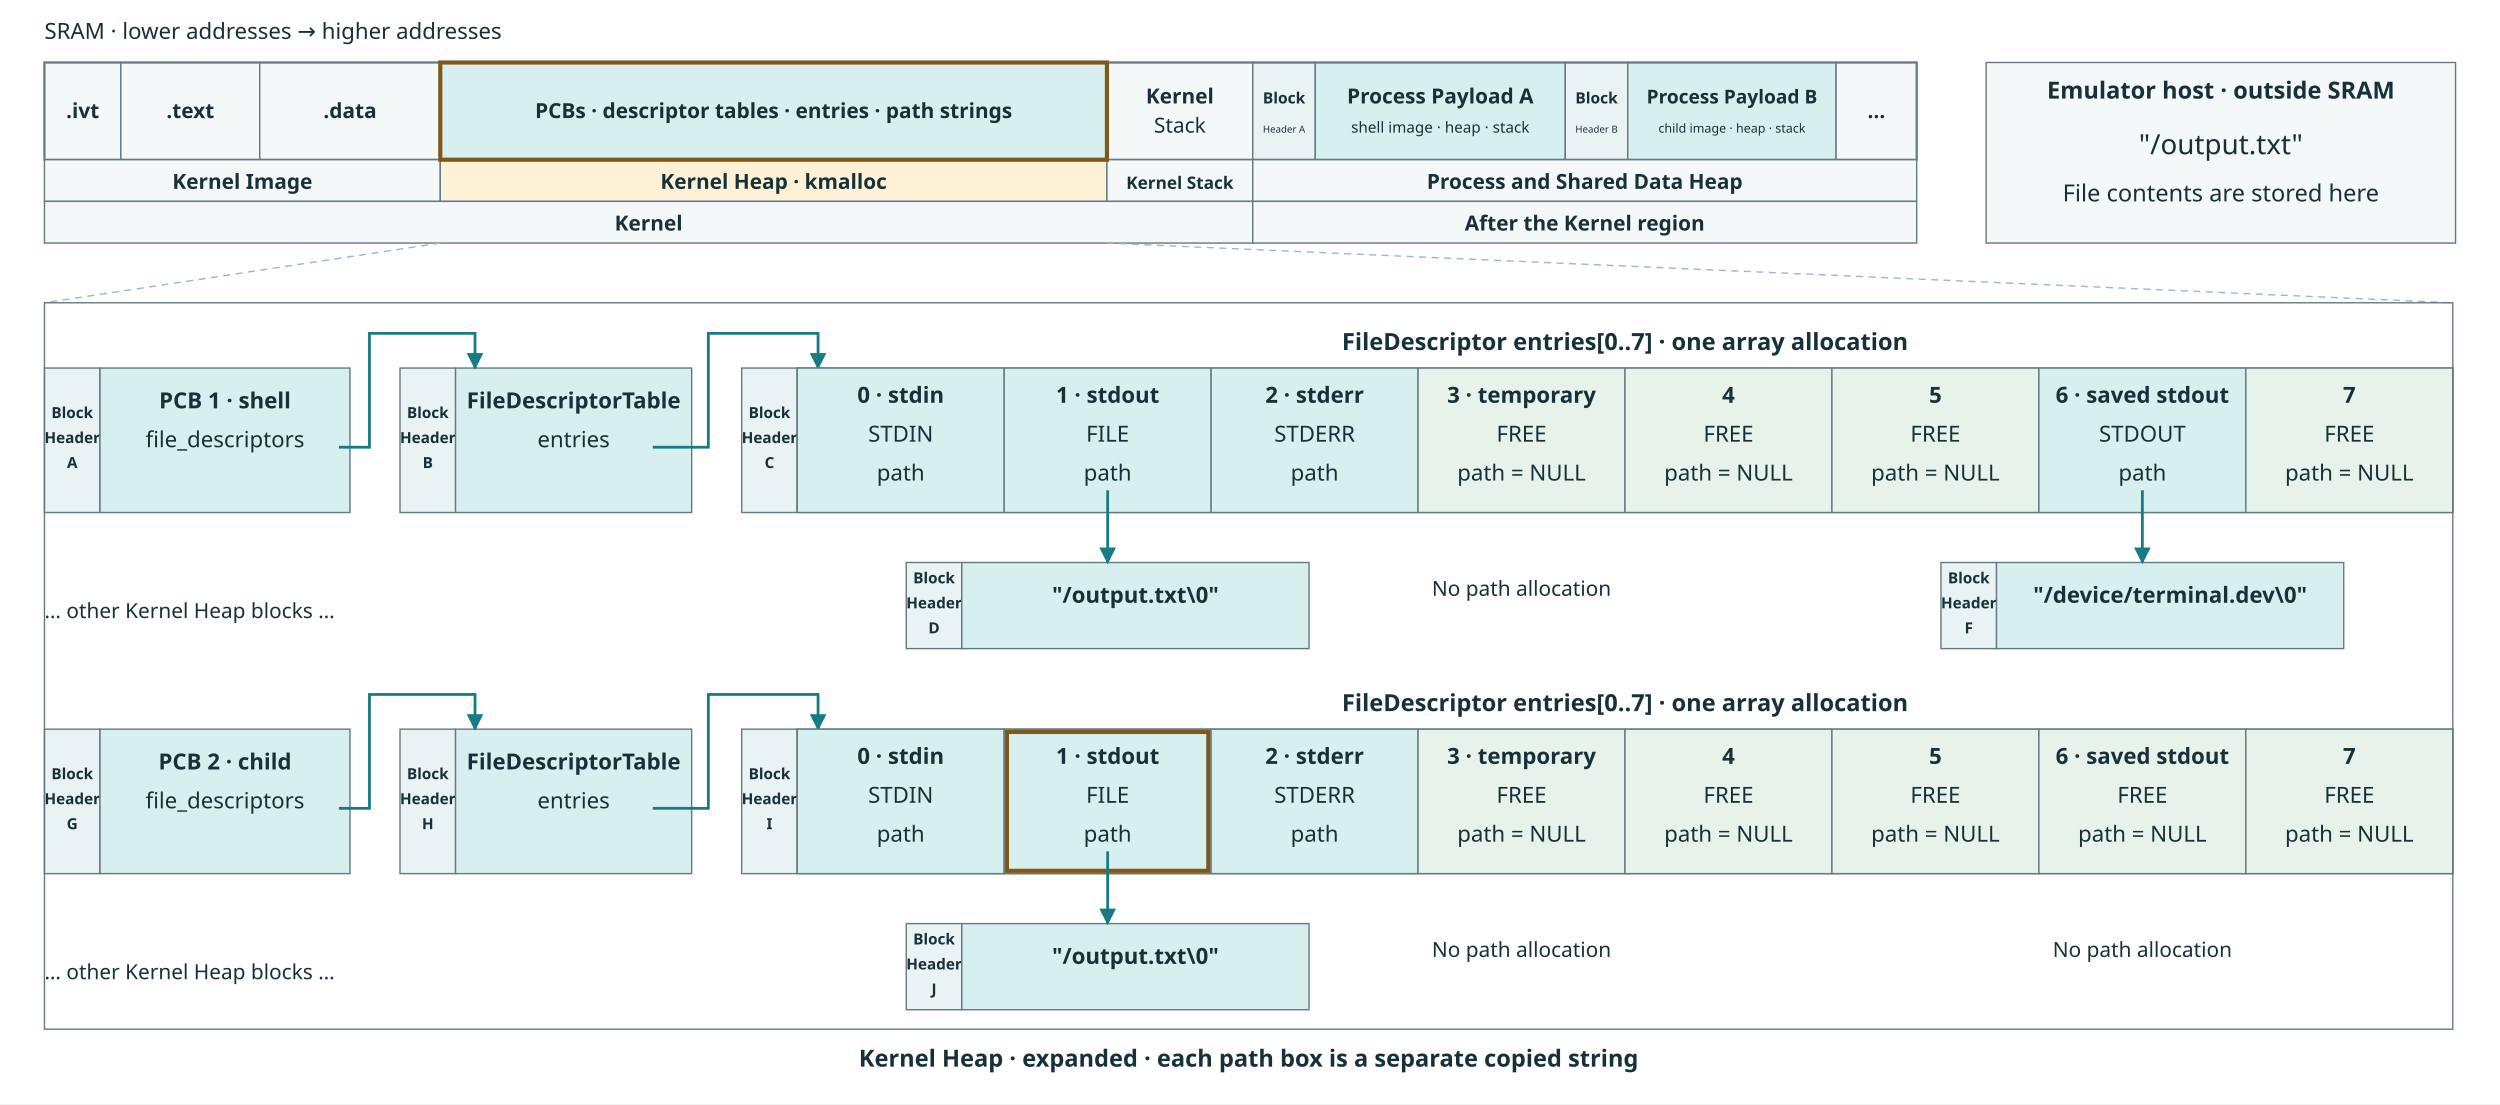
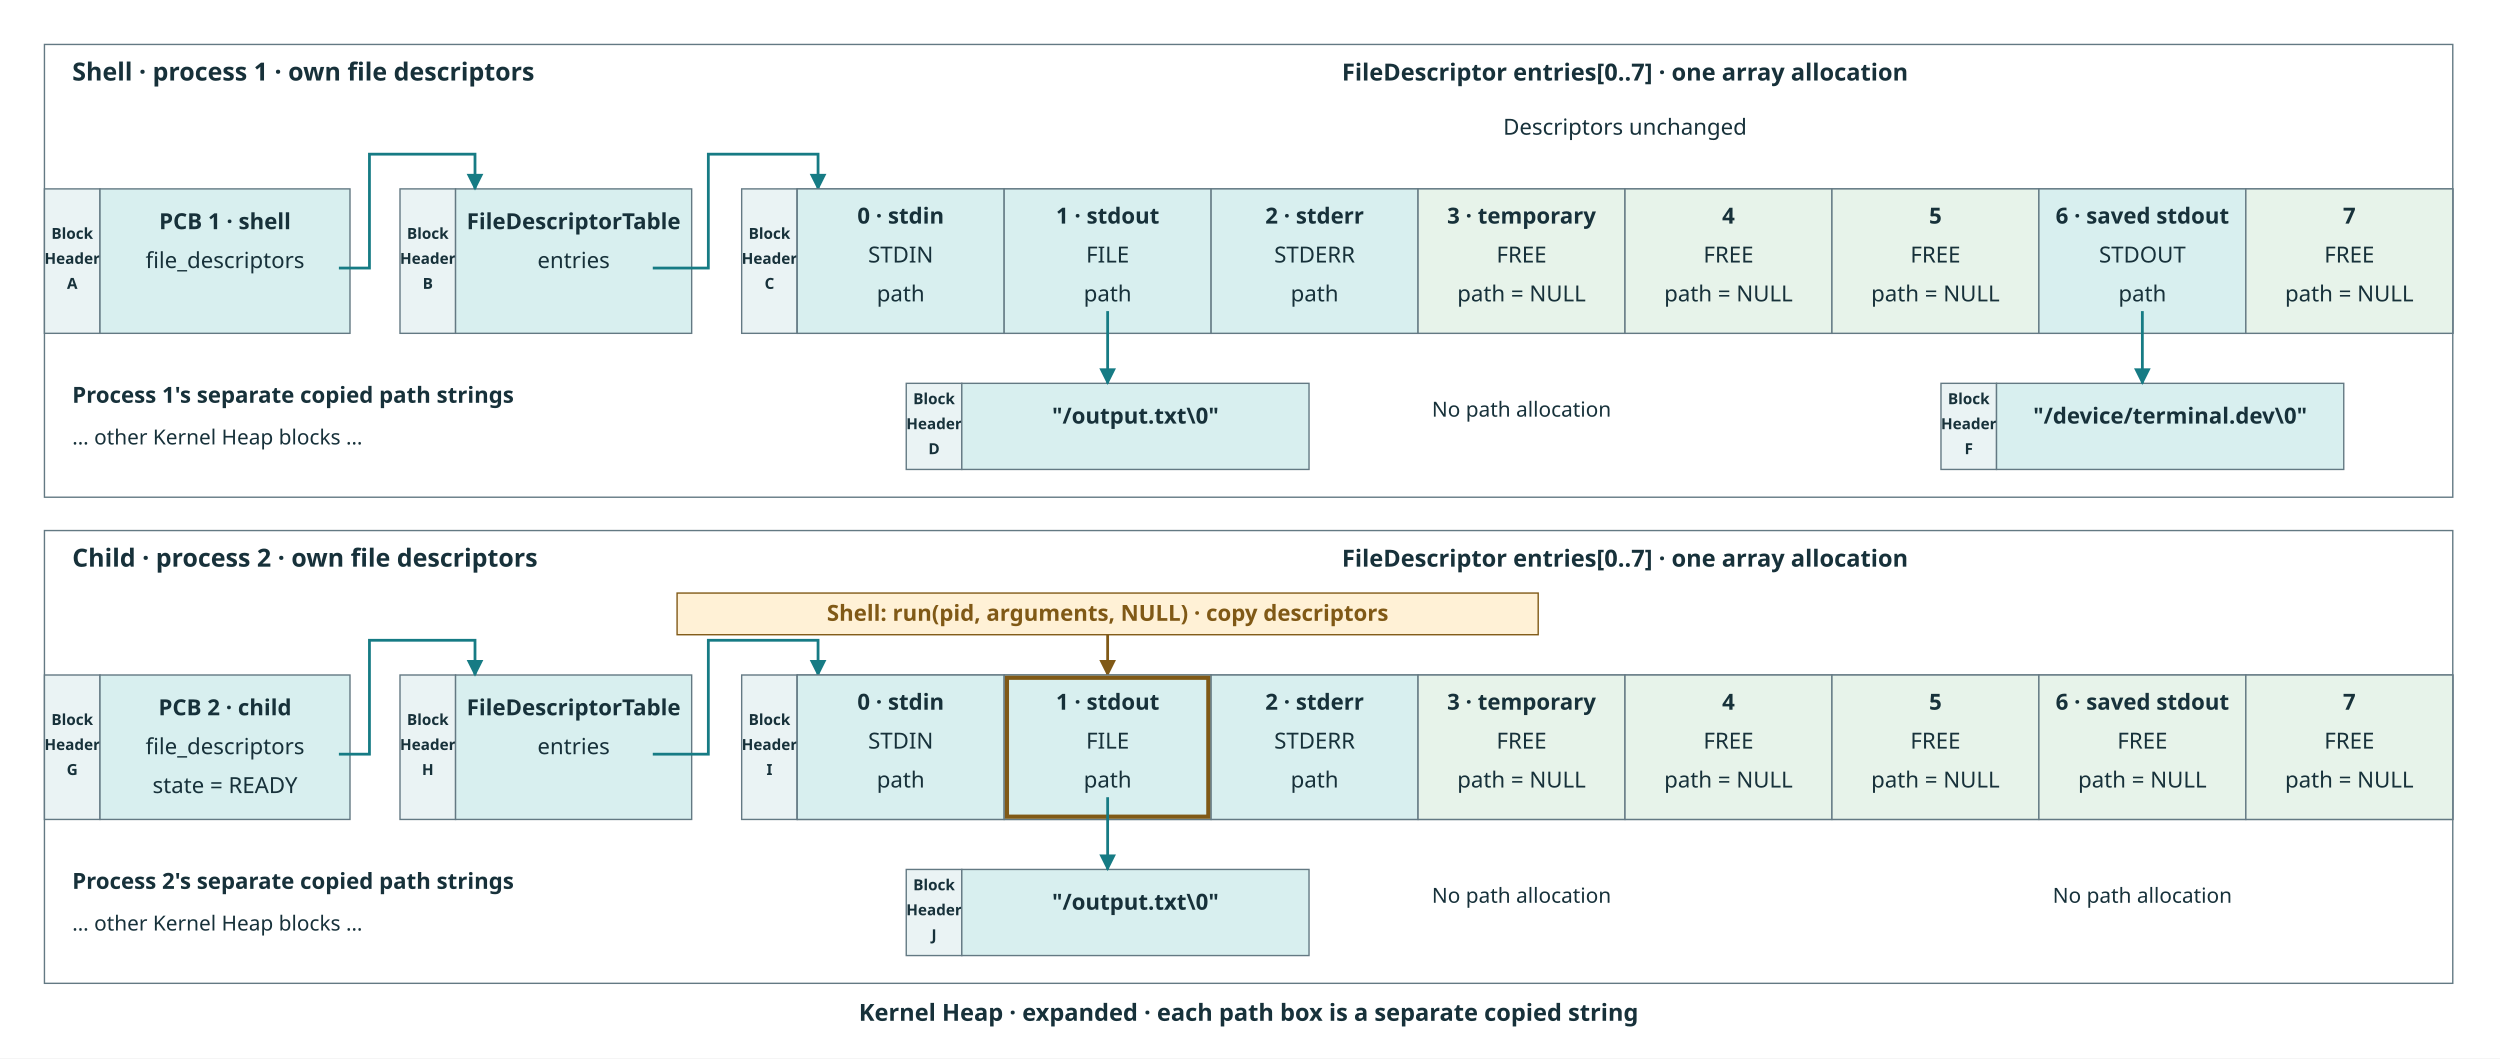
- <svg xmlns="http://www.w3.org/2000/svg" width="1800" height="795" viewBox="0 0 1800 795" role="img" aria-labelledby="title desc">
+ <svg xmlns="http://www.w3.org/2000/svg" width="1800" height="762" viewBox="0 0 1800 762" role="img" aria-labelledby="title desc">
  <defs>
    <marker id="405ea8" viewBox="0 0 10 10" refX="9" refY="5" markerWidth="6" markerHeight="6" orient="auto">
      <path d="M 0 0 L 10 5 L 0 10 z" fill="#167b84" />
    </marker>
    <marker id="26715b" viewBox="0 0 10 10" refX="9" refY="5" markerWidth="6" markerHeight="6" orient="auto">
      <path d="M 0 0 L 10 5 L 0 10 z" fill="#25734f" />
    </marker>
    <marker id="785099" viewBox="0 0 10 10" refX="9" refY="5" markerWidth="6" markerHeight="6" orient="auto">
      <path d="M 0 0 L 10 5 L 0 10 z" fill="#637983" />
    </marker>
    <marker id="9c3d15" viewBox="0 0 10 10" refX="9" refY="5" markerWidth="6" markerHeight="6" orient="auto">
      <path d="M 0 0 L 10 5 L 0 10 z" fill="#805916" />
    </marker>
  </defs>
-   <rect width="1800" height="795" fill="white" />
+   <rect width="1800" height="762" fill="white" />
  <g font-family="Cantarell, sans-serif">
-     <text x="32" y="28" text-anchor="start" font-size="16" font-weight="normal" fill="#17313a">SRAM · lower addresses → higher addresses</text>
-     <rect x="32" y="45" width="55" height="70" fill="#f4f8f8" stroke="#637983" stroke-width="1" />
-     <text x="59.5" y="85.0" text-anchor="middle" font-size="15" font-weight="bold" fill="#17313a">.ivt</text>
-     <rect x="87" y="45" width="100" height="70" fill="#f4f8f8" stroke="#637983" stroke-width="1" />
-     <text x="137.0" y="85.0" text-anchor="middle" font-size="15" font-weight="bold" fill="#17313a">.text</text>
-     <rect x="187" y="45" width="130" height="70" fill="#f4f8f8" stroke="#637983" stroke-width="1" />
-     <text x="252.0" y="85.0" text-anchor="middle" font-size="15" font-weight="bold" fill="#17313a">.data</text>
-     <rect x="317" y="45" width="480" height="70" fill="#d8efef" stroke="#637983" stroke-width="1" />
-     <text x="557.0" y="85.0" text-anchor="middle" font-size="15" font-weight="bold" fill="#17313a">PCBs · descriptor tables · entries · path strings</text>
-     <rect x="797" y="45" width="105" height="70" fill="#f4f8f8" stroke="#637983" stroke-width="1" />
-     <text x="849.5" y="74.5" text-anchor="middle" font-size="15" font-weight="bold" fill="#17313a">Kernel</text>
-     <text x="849.5" y="95.5" text-anchor="middle" font-size="15" font-weight="normal" fill="#17313a">Stack</text>
-     <rect x="902" y="45" width="45" height="70" fill="#eaf3f4" stroke="#637983" stroke-width="1" />
-     <a href="../../common/heap.header#L5">
-       <text x="924.5" y="74.5" text-anchor="middle" font-size="11.186" font-weight="bold" fill="#17313a">Block</text>
-     </a>
-     <a href="../../common/heap.header#L5">
-       <text x="924.5" y="95.5" text-anchor="middle" font-size="6.992" font-weight="normal" fill="#17313a">Header A</text>
-     </a>
-     <rect x="947" y="45" width="180" height="70" fill="#d8efef" stroke="#637983" stroke-width="1" />
-     <text x="1037.0" y="74.5" text-anchor="middle" font-size="15" font-weight="bold" fill="#17313a">Process Payload A</text>
-     <text x="1037.0" y="95.5" text-anchor="middle" font-size="10.952" font-weight="normal" fill="#17313a">shell image · heap · stack</text>
-     <rect x="1127" y="45" width="45" height="70" fill="#eaf3f4" stroke="#637983" stroke-width="1" />
-     <a href="../../common/heap.header#L5">
-       <text x="1149.5" y="74.5" text-anchor="middle" font-size="11.186" font-weight="bold" fill="#17313a">Block</text>
-     </a>
-     <a href="../../common/heap.header#L5">
-       <text x="1149.5" y="95.5" text-anchor="middle" font-size="6.992" font-weight="normal" fill="#17313a">Header B</text>
-     </a>
-     <rect x="1172" y="45" width="150" height="70" fill="#d8efef" stroke="#637983" stroke-width="1" />
-     <text x="1247.0" y="74.5" text-anchor="middle" font-size="13.759" font-weight="bold" fill="#17313a">Process Payload B</text>
-     <text x="1247.0" y="95.5" text-anchor="middle" font-size="8.996" font-weight="normal" fill="#17313a">child image · heap · stack</text>
-     <rect x="1322" y="45" width="58" height="70" fill="#f4f8f8" stroke="#637983" stroke-width="1" />
-     <text x="1351.0" y="85.0" text-anchor="middle" font-size="15" font-weight="bold" fill="#17313a">…</text>
-     <rect x="32" y="45" width="1348" height="70" fill="none" stroke="#637983" stroke-width="1.5" />
-     <rect x="32" y="115" width="285" height="30" fill="#f4f8f8" stroke="#637983" stroke-width="1" />
-     <text x="174.5" y="136" text-anchor="middle" font-size="15" font-weight="bold" fill="#17313a">Kernel Image</text>
-     <rect x="317" y="115" width="480" height="30" fill="#fff1d6" stroke="#637983" stroke-width="1" />
-     <text x="557.0" y="136" text-anchor="middle" font-size="15" font-weight="bold" fill="#17313a">Kernel Heap · kmalloc</text>
-     <rect x="797" y="115" width="105" height="30" fill="#f4f8f8" stroke="#637983" stroke-width="1" />
-     <text x="849.5" y="136" text-anchor="middle" font-size="12.37" font-weight="bold" fill="#17313a">Kernel Stack</text>
-     <rect x="902" y="115" width="478" height="30" fill="#f4f8f8" stroke="#637983" stroke-width="1" />
-     <text x="1141.0" y="136" text-anchor="middle" font-size="15" font-weight="bold" fill="#17313a">Process and Shared Data Heap</text>
-     <rect x="32" y="145" width="870" height="30" fill="#f4f8f8" stroke="#637983" stroke-width="1" />
-     <text x="467.0" y="166" text-anchor="middle" font-size="15" font-weight="bold" fill="#17313a">Kernel</text>
-     <rect x="902" y="145" width="478" height="30" fill="#f4f8f8" stroke="#637983" stroke-width="1" />
-     <text x="1141.0" y="166" text-anchor="middle" font-size="15" font-weight="bold" fill="#17313a">After the Kernel region</text>
-     <rect x="317" y="45" width="480" height="70" fill="none" stroke="#805916" stroke-width="3" />
-     <rect x="1430" y="45" width="338" height="130" fill="#f4f8f8" stroke="#637983" stroke-width="1" />
-     <text x="1599" y="71" text-anchor="middle" font-size="17" font-weight="bold" fill="#17313a">Emulator host · outside SRAM</text>
-     <text x="1599" y="111" text-anchor="middle" font-size="20" font-weight="normal" fill="#17313a">"/output.txt"</text>
-     <text x="1599" y="145" text-anchor="middle" font-size="17" font-weight="normal" fill="#17313a">File contents are stored here</text>
-     <path d="M 317 175 L 32 218 M 797 175 L 1766 218" fill="none" stroke="#9db7bc" stroke-dasharray="5 4" />
-     <rect x="32" y="265" width="40" height="104" fill="#eaf3f4" stroke="#637983" stroke-width="1" />
-     <a href="../../common/heap.header#L5">
-       <text x="52" y="301.0" text-anchor="middle" font-size="11" font-weight="bold" fill="#17313a">Block</text>
-     </a>
-     <a href="../../common/heap.header#L5">
-       <text x="52" y="319.0" text-anchor="middle" font-size="11" font-weight="bold" fill="#17313a">Header</text>
-     </a>
-     <a href="../../common/heap.header#L5">
-       <text x="52" y="337.0" text-anchor="middle" font-size="11" font-weight="bold" fill="#17313a">A</text>
-     </a>
-     <rect x="72" y="265" width="180" height="104" fill="#d8efef" stroke="#637983" stroke-width="1" />
+     <rect x="32" y="32" width="1734" height="326" fill="none" stroke="#637983" stroke-width="1" />
+     <a href="../../kernel/process/process.header#L42">
+       <text x="52" y="58" text-anchor="start" font-size="18" font-weight="bold" fill="#17313a">Shell · process 1 · own file descriptors</text>
+     </a>
+     <rect x="32" y="136" width="40" height="104" fill="#eaf3f4" stroke="#637983" stroke-width="1" />
+     <a href="../../common/heap.header#L5">
+       <text x="52" y="172.0" text-anchor="middle" font-size="11" font-weight="bold" fill="#17313a">Block</text>
+     </a>
+     <a href="../../common/heap.header#L5">
+       <text x="52" y="190.0" text-anchor="middle" font-size="11" font-weight="bold" fill="#17313a">Header</text>
+     </a>
+     <a href="../../common/heap.header#L5">
+       <text x="52" y="208.0" text-anchor="middle" font-size="11" font-weight="bold" fill="#17313a">A</text>
+     </a>
+     <rect x="72" y="136" width="180" height="104" fill="#d8efef" stroke="#637983" stroke-width="1" />
    <a href="../../kernel/process/process.header#L31">
-       <text x="162.0" y="294" text-anchor="middle" font-size="16" font-weight="bold" fill="#17313a">PCB 1 · shell</text>
+       <text x="162.0" y="165" text-anchor="middle" font-size="16" font-weight="bold" fill="#17313a">PCB 1 · shell</text>
    </a>
    <a href="../../kernel/process/process.header#L42">
-       <text x="162.0" y="322" text-anchor="middle" font-size="16" font-weight="normal" fill="#17313a">file_descriptors</text>
-     </a>
-     <rect x="288" y="265" width="40" height="104" fill="#eaf3f4" stroke="#637983" stroke-width="1" />
-     <a href="../../common/heap.header#L5">
-       <text x="308" y="301.0" text-anchor="middle" font-size="11" font-weight="bold" fill="#17313a">Block</text>
-     </a>
-     <a href="../../common/heap.header#L5">
-       <text x="308" y="319.0" text-anchor="middle" font-size="11" font-weight="bold" fill="#17313a">Header</text>
-     </a>
-     <a href="../../common/heap.header#L5">
-       <text x="308" y="337.0" text-anchor="middle" font-size="11" font-weight="bold" fill="#17313a">B</text>
-     </a>
-     <rect x="328" y="265" width="170" height="104" fill="#d8efef" stroke="#637983" stroke-width="1" />
+       <text x="162.0" y="193" text-anchor="middle" font-size="16" font-weight="normal" fill="#17313a">file_descriptors</text>
+     </a>
+     <rect x="288" y="136" width="40" height="104" fill="#eaf3f4" stroke="#637983" stroke-width="1" />
+     <a href="../../common/heap.header#L5">
+       <text x="308" y="172.0" text-anchor="middle" font-size="11" font-weight="bold" fill="#17313a">Block</text>
+     </a>
+     <a href="../../common/heap.header#L5">
+       <text x="308" y="190.0" text-anchor="middle" font-size="11" font-weight="bold" fill="#17313a">Header</text>
+     </a>
+     <a href="../../common/heap.header#L5">
+       <text x="308" y="208.0" text-anchor="middle" font-size="11" font-weight="bold" fill="#17313a">B</text>
+     </a>
+     <rect x="328" y="136" width="170" height="104" fill="#d8efef" stroke="#637983" stroke-width="1" />
    <a href="../../kernel/filesystem/file_descriptor.header#L22">
-       <text x="413.0" y="294" text-anchor="middle" font-size="16" font-weight="bold" fill="#17313a">FileDescriptorTable</text>
+       <text x="413.0" y="165" text-anchor="middle" font-size="16" font-weight="bold" fill="#17313a">FileDescriptorTable</text>
    </a>
    <a href="../../kernel/filesystem/file_descriptor.header#L23">
-       <text x="413.0" y="322" text-anchor="middle" font-size="16" font-weight="normal" fill="#17313a">entries</text>
-     </a>
-     <rect x="534" y="265" width="40" height="104" fill="#eaf3f4" stroke="#637983" stroke-width="1" />
-     <a href="../../common/heap.header#L5">
-       <text x="554" y="301.0" text-anchor="middle" font-size="11" font-weight="bold" fill="#17313a">Block</text>
-     </a>
-     <a href="../../common/heap.header#L5">
-       <text x="554" y="319.0" text-anchor="middle" font-size="11" font-weight="bold" fill="#17313a">Header</text>
-     </a>
-     <a href="../../common/heap.header#L5">
-       <text x="554" y="337.0" text-anchor="middle" font-size="11" font-weight="bold" fill="#17313a">C</text>
-     </a>
-     <rect x="574" y="265" width="1192" height="104" fill="#d8efef" stroke="#637983" stroke-width="1" />
+       <text x="413.0" y="193" text-anchor="middle" font-size="16" font-weight="normal" fill="#17313a">entries</text>
+     </a>
+     <rect x="534" y="136" width="40" height="104" fill="#eaf3f4" stroke="#637983" stroke-width="1" />
+     <a href="../../common/heap.header#L5">
+       <text x="554" y="172.0" text-anchor="middle" font-size="11" font-weight="bold" fill="#17313a">Block</text>
+     </a>
+     <a href="../../common/heap.header#L5">
+       <text x="554" y="190.0" text-anchor="middle" font-size="11" font-weight="bold" fill="#17313a">Header</text>
+     </a>
+     <a href="../../common/heap.header#L5">
+       <text x="554" y="208.0" text-anchor="middle" font-size="11" font-weight="bold" fill="#17313a">C</text>
+     </a>
+     <rect x="574" y="136" width="1192" height="104" fill="#d8efef" stroke="#637983" stroke-width="1" />
    <a href="../../kernel/filesystem/file_descriptor.header#L15">
-       <text x="1170" y="252" text-anchor="middle" font-size="17" font-weight="bold" fill="#17313a">FileDescriptor entries[0..7] · one array allocation</text>
-     </a>
-     <path d="M 244 322 H 266 V 240 H 342 V 265" fill="none" stroke="#167b84" stroke-width="2" marker-end="url(#405ea8)" />
-     <path d="M 470 322 H 510 V 240 H 589 V 265" fill="none" stroke="#167b84" stroke-width="2" marker-end="url(#405ea8)" />
-     <rect x="574" y="265" width="149" height="104" fill="#d8efef" stroke="#637983" stroke-width="1" />
-     <text x="648.5" y="290" text-anchor="middle" font-size="16" font-weight="bold" fill="#17313a">0 · stdin</text>
+       <text x="1170" y="58" text-anchor="middle" font-size="17" font-weight="bold" fill="#17313a">FileDescriptor entries[0..7] · one array allocation</text>
+     </a>
+     <text x="1170" y="97" text-anchor="middle" font-size="16" font-weight="normal" fill="#17313a">Descriptors unchanged</text>
+     <path d="M 244 193 H 266 V 111 H 342 V 136" fill="none" stroke="#167b84" stroke-width="2" marker-end="url(#405ea8)" />
+     <path d="M 470 193 H 510 V 111 H 589 V 136" fill="none" stroke="#167b84" stroke-width="2" marker-end="url(#405ea8)" />
+     <rect x="574" y="136" width="149" height="104" fill="#d8efef" stroke="#637983" stroke-width="1" />
+     <text x="648.5" y="161" text-anchor="middle" font-size="16" font-weight="bold" fill="#17313a">0 · stdin</text>
    <a href="../../kernel/filesystem/file_descriptor.header#L10">
-       <text x="648.5" y="318" text-anchor="middle" font-size="16" font-weight="normal" fill="#17313a">STDIN</text>
-     </a>
-     <a href="../../kernel/filesystem/file_descriptor.header#L19">
-       <text x="648.5" y="346" text-anchor="middle" font-size="16" font-weight="normal" fill="#17313a">path</text>
-     </a>
-     <rect x="723" y="265" width="149" height="104" fill="#d8efef" stroke="#637983" stroke-width="1" />
-     <text x="797.5" y="290" text-anchor="middle" font-size="16" font-weight="bold" fill="#17313a">1 · stdout</text>
+       <text x="648.5" y="189" text-anchor="middle" font-size="16" font-weight="normal" fill="#17313a">STDIN</text>
+     </a>
+     <a href="../../kernel/filesystem/file_descriptor.header#L19">
+       <text x="648.5" y="217" text-anchor="middle" font-size="16" font-weight="normal" fill="#17313a">path</text>
+     </a>
+     <rect x="723" y="136" width="149" height="104" fill="#d8efef" stroke="#637983" stroke-width="1" />
+     <text x="797.5" y="161" text-anchor="middle" font-size="16" font-weight="bold" fill="#17313a">1 · stdout</text>
    <a href="../../kernel/filesystem/file_descriptor.header#L13">
-       <text x="797.5" y="318" text-anchor="middle" font-size="16" font-weight="normal" fill="#17313a">FILE</text>
-     </a>
-     <a href="../../kernel/filesystem/file_descriptor.header#L19">
-       <text x="797.5" y="346" text-anchor="middle" font-size="16" font-weight="normal" fill="#17313a">path</text>
-     </a>
-     <rect x="872" y="265" width="149" height="104" fill="#d8efef" stroke="#637983" stroke-width="1" />
-     <text x="946.5" y="290" text-anchor="middle" font-size="16" font-weight="bold" fill="#17313a">2 · stderr</text>
+       <text x="797.5" y="189" text-anchor="middle" font-size="16" font-weight="normal" fill="#17313a">FILE</text>
+     </a>
+     <a href="../../kernel/filesystem/file_descriptor.header#L19">
+       <text x="797.5" y="217" text-anchor="middle" font-size="16" font-weight="normal" fill="#17313a">path</text>
+     </a>
+     <rect x="872" y="136" width="149" height="104" fill="#d8efef" stroke="#637983" stroke-width="1" />
+     <text x="946.5" y="161" text-anchor="middle" font-size="16" font-weight="bold" fill="#17313a">2 · stderr</text>
    <a href="../../kernel/filesystem/file_descriptor.header#L12">
-       <text x="946.5" y="318" text-anchor="middle" font-size="16" font-weight="normal" fill="#17313a">STDERR</text>
-     </a>
-     <a href="../../kernel/filesystem/file_descriptor.header#L19">
-       <text x="946.5" y="346" text-anchor="middle" font-size="16" font-weight="normal" fill="#17313a">path</text>
-     </a>
-     <rect x="1021" y="265" width="149" height="104" fill="#e7f3ea" stroke="#637983" stroke-width="1" />
-     <text x="1095.5" y="290" text-anchor="middle" font-size="16" font-weight="bold" fill="#17313a">3 · temporary</text>
-     <a href="../../kernel/filesystem/file_descriptor.header#L9">
-       <text x="1095.5" y="318" text-anchor="middle" font-size="16" font-weight="normal" fill="#17313a">FREE</text>
-     </a>
-     <a href="../../kernel/filesystem/file_descriptor.header#L19">
-       <text x="1095.5" y="346" text-anchor="middle" font-size="16" font-weight="normal" fill="#17313a">path = NULL</text>
-     </a>
-     <rect x="1170" y="265" width="149" height="104" fill="#e7f3ea" stroke="#637983" stroke-width="1" />
-     <text x="1244.5" y="290" text-anchor="middle" font-size="16" font-weight="bold" fill="#17313a">4</text>
-     <a href="../../kernel/filesystem/file_descriptor.header#L9">
-       <text x="1244.5" y="318" text-anchor="middle" font-size="16" font-weight="normal" fill="#17313a">FREE</text>
-     </a>
-     <a href="../../kernel/filesystem/file_descriptor.header#L19">
-       <text x="1244.5" y="346" text-anchor="middle" font-size="16" font-weight="normal" fill="#17313a">path = NULL</text>
-     </a>
-     <rect x="1319" y="265" width="149" height="104" fill="#e7f3ea" stroke="#637983" stroke-width="1" />
-     <text x="1393.5" y="290" text-anchor="middle" font-size="16" font-weight="bold" fill="#17313a">5</text>
-     <a href="../../kernel/filesystem/file_descriptor.header#L9">
-       <text x="1393.5" y="318" text-anchor="middle" font-size="16" font-weight="normal" fill="#17313a">FREE</text>
-     </a>
-     <a href="../../kernel/filesystem/file_descriptor.header#L19">
-       <text x="1393.5" y="346" text-anchor="middle" font-size="16" font-weight="normal" fill="#17313a">path = NULL</text>
-     </a>
-     <rect x="1468" y="265" width="149" height="104" fill="#d8efef" stroke="#637983" stroke-width="1" />
-     <text x="1542.5" y="290" text-anchor="middle" font-size="16" font-weight="bold" fill="#17313a">6 · saved stdout</text>
+       <text x="946.5" y="189" text-anchor="middle" font-size="16" font-weight="normal" fill="#17313a">STDERR</text>
+     </a>
+     <a href="../../kernel/filesystem/file_descriptor.header#L19">
+       <text x="946.5" y="217" text-anchor="middle" font-size="16" font-weight="normal" fill="#17313a">path</text>
+     </a>
+     <rect x="1021" y="136" width="149" height="104" fill="#e7f3ea" stroke="#637983" stroke-width="1" />
+     <text x="1095.5" y="161" text-anchor="middle" font-size="16" font-weight="bold" fill="#17313a">3 · temporary</text>
+     <a href="../../kernel/filesystem/file_descriptor.header#L9">
+       <text x="1095.5" y="189" text-anchor="middle" font-size="16" font-weight="normal" fill="#17313a">FREE</text>
+     </a>
+     <a href="../../kernel/filesystem/file_descriptor.header#L19">
+       <text x="1095.5" y="217" text-anchor="middle" font-size="16" font-weight="normal" fill="#17313a">path = NULL</text>
+     </a>
+     <rect x="1170" y="136" width="149" height="104" fill="#e7f3ea" stroke="#637983" stroke-width="1" />
+     <text x="1244.5" y="161" text-anchor="middle" font-size="16" font-weight="bold" fill="#17313a">4</text>
+     <a href="../../kernel/filesystem/file_descriptor.header#L9">
+       <text x="1244.5" y="189" text-anchor="middle" font-size="16" font-weight="normal" fill="#17313a">FREE</text>
+     </a>
+     <a href="../../kernel/filesystem/file_descriptor.header#L19">
+       <text x="1244.5" y="217" text-anchor="middle" font-size="16" font-weight="normal" fill="#17313a">path = NULL</text>
+     </a>
+     <rect x="1319" y="136" width="149" height="104" fill="#e7f3ea" stroke="#637983" stroke-width="1" />
+     <text x="1393.5" y="161" text-anchor="middle" font-size="16" font-weight="bold" fill="#17313a">5</text>
+     <a href="../../kernel/filesystem/file_descriptor.header#L9">
+       <text x="1393.5" y="189" text-anchor="middle" font-size="16" font-weight="normal" fill="#17313a">FREE</text>
+     </a>
+     <a href="../../kernel/filesystem/file_descriptor.header#L19">
+       <text x="1393.5" y="217" text-anchor="middle" font-size="16" font-weight="normal" fill="#17313a">path = NULL</text>
+     </a>
+     <rect x="1468" y="136" width="149" height="104" fill="#d8efef" stroke="#637983" stroke-width="1" />
+     <text x="1542.5" y="161" text-anchor="middle" font-size="16" font-weight="bold" fill="#17313a">6 · saved stdout</text>
    <a href="../../kernel/filesystem/file_descriptor.header#L11">
-       <text x="1542.5" y="318" text-anchor="middle" font-size="16" font-weight="normal" fill="#17313a">STDOUT</text>
-     </a>
-     <a href="../../kernel/filesystem/file_descriptor.header#L19">
-       <text x="1542.5" y="346" text-anchor="middle" font-size="16" font-weight="normal" fill="#17313a">path</text>
-     </a>
-     <rect x="1617" y="265" width="149" height="104" fill="#e7f3ea" stroke="#637983" stroke-width="1" />
-     <text x="1691.5" y="290" text-anchor="middle" font-size="16" font-weight="bold" fill="#17313a">7</text>
-     <a href="../../kernel/filesystem/file_descriptor.header#L9">
-       <text x="1691.5" y="318" text-anchor="middle" font-size="16" font-weight="normal" fill="#17313a">FREE</text>
-     </a>
-     <a href="../../kernel/filesystem/file_descriptor.header#L19">
-       <text x="1691.5" y="346" text-anchor="middle" font-size="16" font-weight="normal" fill="#17313a">path = NULL</text>
-     </a>
-     <rect x="652.5" y="405" width="40" height="62" fill="#eaf3f4" stroke="#637983" stroke-width="1" />
-     <a href="../../common/heap.header#L5">
-       <text x="672.5" y="420.0" text-anchor="middle" font-size="11" font-weight="bold" fill="#17313a">Block</text>
-     </a>
-     <a href="../../common/heap.header#L5">
-       <text x="672.5" y="438.0" text-anchor="middle" font-size="11" font-weight="bold" fill="#17313a">Header</text>
-     </a>
-     <a href="../../common/heap.header#L5">
-       <text x="672.5" y="456.0" text-anchor="middle" font-size="11" font-weight="bold" fill="#17313a">D</text>
-     </a>
-     <rect x="692.5" y="405" width="250" height="62" fill="#d8efef" stroke="#637983" stroke-width="1" />
-     <a href="../../kernel/filesystem/file_descriptor.header#L19">
-       <text x="817.5" y="434" text-anchor="middle" font-size="16" font-weight="bold" fill="#17313a">"/output.txt\0"</text>
-     </a>
-     <path d="M 797.5 353 V 405" fill="none" stroke="#167b84" stroke-width="2" marker-end="url(#405ea8)" />
-     <text x="1095.5" y="429" text-anchor="middle" font-size="15" font-weight="normal" fill="#17313a">No path allocation</text>
-     <rect x="1397.5" y="405" width="40" height="62" fill="#eaf3f4" stroke="#637983" stroke-width="1" />
-     <a href="../../common/heap.header#L5">
-       <text x="1417.5" y="420.0" text-anchor="middle" font-size="11" font-weight="bold" fill="#17313a">Block</text>
-     </a>
-     <a href="../../common/heap.header#L5">
-       <text x="1417.5" y="438.0" text-anchor="middle" font-size="11" font-weight="bold" fill="#17313a">Header</text>
-     </a>
-     <a href="../../common/heap.header#L5">
-       <text x="1417.5" y="456.0" text-anchor="middle" font-size="11" font-weight="bold" fill="#17313a">F</text>
-     </a>
-     <rect x="1437.5" y="405" width="250" height="62" fill="#d8efef" stroke="#637983" stroke-width="1" />
-     <a href="../../kernel/filesystem/file_descriptor.header#L19">
-       <text x="1562.5" y="434" text-anchor="middle" font-size="16" font-weight="bold" fill="#17313a">"/device/terminal.dev\0"</text>
-     </a>
-     <path d="M 1542.5 353 V 405" fill="none" stroke="#167b84" stroke-width="2" marker-end="url(#405ea8)" />
-     <text x="32" y="445" text-anchor="start" font-size="15" font-weight="normal" fill="#17313a">… other Kernel Heap blocks …</text>
-     <rect x="32" y="525" width="40" height="104" fill="#eaf3f4" stroke="#637983" stroke-width="1" />
-     <a href="../../common/heap.header#L5">
-       <text x="52" y="561.0" text-anchor="middle" font-size="11" font-weight="bold" fill="#17313a">Block</text>
-     </a>
-     <a href="../../common/heap.header#L5">
-       <text x="52" y="579.0" text-anchor="middle" font-size="11" font-weight="bold" fill="#17313a">Header</text>
-     </a>
-     <a href="../../common/heap.header#L5">
-       <text x="52" y="597.0" text-anchor="middle" font-size="11" font-weight="bold" fill="#17313a">G</text>
-     </a>
-     <rect x="72" y="525" width="180" height="104" fill="#d8efef" stroke="#637983" stroke-width="1" />
+       <text x="1542.5" y="189" text-anchor="middle" font-size="16" font-weight="normal" fill="#17313a">STDOUT</text>
+     </a>
+     <a href="../../kernel/filesystem/file_descriptor.header#L19">
+       <text x="1542.5" y="217" text-anchor="middle" font-size="16" font-weight="normal" fill="#17313a">path</text>
+     </a>
+     <rect x="1617" y="136" width="149" height="104" fill="#e7f3ea" stroke="#637983" stroke-width="1" />
+     <text x="1691.5" y="161" text-anchor="middle" font-size="16" font-weight="bold" fill="#17313a">7</text>
+     <a href="../../kernel/filesystem/file_descriptor.header#L9">
+       <text x="1691.5" y="189" text-anchor="middle" font-size="16" font-weight="normal" fill="#17313a">FREE</text>
+     </a>
+     <a href="../../kernel/filesystem/file_descriptor.header#L19">
+       <text x="1691.5" y="217" text-anchor="middle" font-size="16" font-weight="normal" fill="#17313a">path = NULL</text>
+     </a>
+     <rect x="652.5" y="276" width="40" height="62" fill="#eaf3f4" stroke="#637983" stroke-width="1" />
+     <a href="../../common/heap.header#L5">
+       <text x="672.5" y="291.0" text-anchor="middle" font-size="11" font-weight="bold" fill="#17313a">Block</text>
+     </a>
+     <a href="../../common/heap.header#L5">
+       <text x="672.5" y="309.0" text-anchor="middle" font-size="11" font-weight="bold" fill="#17313a">Header</text>
+     </a>
+     <a href="../../common/heap.header#L5">
+       <text x="672.5" y="327.0" text-anchor="middle" font-size="11" font-weight="bold" fill="#17313a">D</text>
+     </a>
+     <rect x="692.5" y="276" width="250" height="62" fill="#d8efef" stroke="#637983" stroke-width="1" />
+     <a href="../../kernel/filesystem/file_descriptor.header#L19">
+       <text x="817.5" y="305" text-anchor="middle" font-size="16" font-weight="bold" fill="#17313a">"/output.txt\0"</text>
+     </a>
+     <path d="M 797.5 224 V 276" fill="none" stroke="#167b84" stroke-width="2" marker-end="url(#405ea8)" />
+     <text x="1095.5" y="300" text-anchor="middle" font-size="15" font-weight="normal" fill="#17313a">No path allocation</text>
+     <rect x="1397.5" y="276" width="40" height="62" fill="#eaf3f4" stroke="#637983" stroke-width="1" />
+     <a href="../../common/heap.header#L5">
+       <text x="1417.5" y="291.0" text-anchor="middle" font-size="11" font-weight="bold" fill="#17313a">Block</text>
+     </a>
+     <a href="../../common/heap.header#L5">
+       <text x="1417.5" y="309.0" text-anchor="middle" font-size="11" font-weight="bold" fill="#17313a">Header</text>
+     </a>
+     <a href="../../common/heap.header#L5">
+       <text x="1417.5" y="327.0" text-anchor="middle" font-size="11" font-weight="bold" fill="#17313a">F</text>
+     </a>
+     <rect x="1437.5" y="276" width="250" height="62" fill="#d8efef" stroke="#637983" stroke-width="1" />
+     <a href="../../kernel/filesystem/file_descriptor.header#L19">
+       <text x="1562.5" y="305" text-anchor="middle" font-size="16" font-weight="bold" fill="#17313a">"/device/terminal.dev\0"</text>
+     </a>
+     <path d="M 1542.5 224 V 276" fill="none" stroke="#167b84" stroke-width="2" marker-end="url(#405ea8)" />
+     <a href="../../kernel/filesystem/file_descriptor.header#L19">
+       <text x="52" y="290" text-anchor="start" font-size="16" font-weight="bold" fill="#17313a">Process 1's separate copied path strings</text>
+     </a>
+     <text x="52" y="320" text-anchor="start" font-size="15" font-weight="normal" fill="#17313a">… other Kernel Heap blocks …</text>
+     <rect x="32" y="382" width="1734" height="326" fill="none" stroke="#637983" stroke-width="1" />
+     <a href="../../kernel/process/process.header#L42">
+       <text x="52" y="408" text-anchor="start" font-size="18" font-weight="bold" fill="#17313a">Child · process 2 · own file descriptors</text>
+     </a>
+     <rect x="32" y="486" width="40" height="104" fill="#eaf3f4" stroke="#637983" stroke-width="1" />
+     <a href="../../common/heap.header#L5">
+       <text x="52" y="522.0" text-anchor="middle" font-size="11" font-weight="bold" fill="#17313a">Block</text>
+     </a>
+     <a href="../../common/heap.header#L5">
+       <text x="52" y="540.0" text-anchor="middle" font-size="11" font-weight="bold" fill="#17313a">Header</text>
+     </a>
+     <a href="../../common/heap.header#L5">
+       <text x="52" y="558.0" text-anchor="middle" font-size="11" font-weight="bold" fill="#17313a">G</text>
+     </a>
+     <rect x="72" y="486" width="180" height="104" fill="#d8efef" stroke="#637983" stroke-width="1" />
    <a href="../../kernel/process/process.header#L31">
-       <text x="162.0" y="554" text-anchor="middle" font-size="16" font-weight="bold" fill="#17313a">PCB 2 · child</text>
+       <text x="162.0" y="515" text-anchor="middle" font-size="16" font-weight="bold" fill="#17313a">PCB 2 · child</text>
    </a>
    <a href="../../kernel/process/process.header#L42">
-       <text x="162.0" y="582" text-anchor="middle" font-size="16" font-weight="normal" fill="#17313a">file_descriptors</text>
-     </a>
-     <rect x="288" y="525" width="40" height="104" fill="#eaf3f4" stroke="#637983" stroke-width="1" />
-     <a href="../../common/heap.header#L5">
-       <text x="308" y="561.0" text-anchor="middle" font-size="11" font-weight="bold" fill="#17313a">Block</text>
-     </a>
-     <a href="../../common/heap.header#L5">
-       <text x="308" y="579.0" text-anchor="middle" font-size="11" font-weight="bold" fill="#17313a">Header</text>
-     </a>
-     <a href="../../common/heap.header#L5">
-       <text x="308" y="597.0" text-anchor="middle" font-size="11" font-weight="bold" fill="#17313a">H</text>
-     </a>
-     <rect x="328" y="525" width="170" height="104" fill="#d8efef" stroke="#637983" stroke-width="1" />
+       <text x="162.0" y="543" text-anchor="middle" font-size="16" font-weight="normal" fill="#17313a">file_descriptors</text>
+     </a>
+     <a href="../../kernel/process/process.header#L33">
+       <text x="162.0" y="571" text-anchor="middle" font-size="16" font-weight="normal" fill="#17313a">state = READY</text>
+     </a>
+     <rect x="288" y="486" width="40" height="104" fill="#eaf3f4" stroke="#637983" stroke-width="1" />
+     <a href="../../common/heap.header#L5">
+       <text x="308" y="522.0" text-anchor="middle" font-size="11" font-weight="bold" fill="#17313a">Block</text>
+     </a>
+     <a href="../../common/heap.header#L5">
+       <text x="308" y="540.0" text-anchor="middle" font-size="11" font-weight="bold" fill="#17313a">Header</text>
+     </a>
+     <a href="../../common/heap.header#L5">
+       <text x="308" y="558.0" text-anchor="middle" font-size="11" font-weight="bold" fill="#17313a">H</text>
+     </a>
+     <rect x="328" y="486" width="170" height="104" fill="#d8efef" stroke="#637983" stroke-width="1" />
    <a href="../../kernel/filesystem/file_descriptor.header#L22">
-       <text x="413.0" y="554" text-anchor="middle" font-size="16" font-weight="bold" fill="#17313a">FileDescriptorTable</text>
+       <text x="413.0" y="515" text-anchor="middle" font-size="16" font-weight="bold" fill="#17313a">FileDescriptorTable</text>
    </a>
    <a href="../../kernel/filesystem/file_descriptor.header#L23">
-       <text x="413.0" y="582" text-anchor="middle" font-size="16" font-weight="normal" fill="#17313a">entries</text>
-     </a>
-     <rect x="534" y="525" width="40" height="104" fill="#eaf3f4" stroke="#637983" stroke-width="1" />
-     <a href="../../common/heap.header#L5">
-       <text x="554" y="561.0" text-anchor="middle" font-size="11" font-weight="bold" fill="#17313a">Block</text>
-     </a>
-     <a href="../../common/heap.header#L5">
-       <text x="554" y="579.0" text-anchor="middle" font-size="11" font-weight="bold" fill="#17313a">Header</text>
-     </a>
-     <a href="../../common/heap.header#L5">
-       <text x="554" y="597.0" text-anchor="middle" font-size="11" font-weight="bold" fill="#17313a">I</text>
-     </a>
-     <rect x="574" y="525" width="1192" height="104" fill="#d8efef" stroke="#637983" stroke-width="1" />
+       <text x="413.0" y="543" text-anchor="middle" font-size="16" font-weight="normal" fill="#17313a">entries</text>
+     </a>
+     <rect x="534" y="486" width="40" height="104" fill="#eaf3f4" stroke="#637983" stroke-width="1" />
+     <a href="../../common/heap.header#L5">
+       <text x="554" y="522.0" text-anchor="middle" font-size="11" font-weight="bold" fill="#17313a">Block</text>
+     </a>
+     <a href="../../common/heap.header#L5">
+       <text x="554" y="540.0" text-anchor="middle" font-size="11" font-weight="bold" fill="#17313a">Header</text>
+     </a>
+     <a href="../../common/heap.header#L5">
+       <text x="554" y="558.0" text-anchor="middle" font-size="11" font-weight="bold" fill="#17313a">I</text>
+     </a>
+     <rect x="574" y="486" width="1192" height="104" fill="#d8efef" stroke="#637983" stroke-width="1" />
    <a href="../../kernel/filesystem/file_descriptor.header#L15">
-       <text x="1170" y="512" text-anchor="middle" font-size="17" font-weight="bold" fill="#17313a">FileDescriptor entries[0..7] · one array allocation</text>
-     </a>
-     <path d="M 244 582 H 266 V 500 H 342 V 525" fill="none" stroke="#167b84" stroke-width="2" marker-end="url(#405ea8)" />
-     <path d="M 470 582 H 510 V 500 H 589 V 525" fill="none" stroke="#167b84" stroke-width="2" marker-end="url(#405ea8)" />
-     <rect x="574" y="525" width="149" height="104" fill="#d8efef" stroke="#637983" stroke-width="1" />
-     <text x="648.5" y="550" text-anchor="middle" font-size="16" font-weight="bold" fill="#17313a">0 · stdin</text>
+       <text x="1170" y="408" text-anchor="middle" font-size="17" font-weight="bold" fill="#17313a">FileDescriptor entries[0..7] · one array allocation</text>
+     </a>
+     <rect x="487.5" y="427" width="620" height="30" fill="#fff1d6" stroke="#805916" stroke-width="1" />
+     <a href="../../library/unistd/process.picoc#L31">
+       <text x="797.5" y="447" text-anchor="middle" font-size="16" font-weight="bold" fill="#805916">Shell: run(pid, arguments, NULL) · copy descriptors</text>
+     </a>
+     <path d="M 797.5 457 L 797.5 486" fill="none" stroke="#805916" stroke-width="2" marker-end="url(#9c3d15)" />
+     <path d="M 244 543 H 266 V 461 H 342 V 486" fill="none" stroke="#167b84" stroke-width="2" marker-end="url(#405ea8)" />
+     <path d="M 470 543 H 510 V 461 H 589 V 486" fill="none" stroke="#167b84" stroke-width="2" marker-end="url(#405ea8)" />
+     <rect x="574" y="486" width="149" height="104" fill="#d8efef" stroke="#637983" stroke-width="1" />
+     <text x="648.5" y="511" text-anchor="middle" font-size="16" font-weight="bold" fill="#17313a">0 · stdin</text>
    <a href="../../kernel/filesystem/file_descriptor.header#L10">
-       <text x="648.5" y="578" text-anchor="middle" font-size="16" font-weight="normal" fill="#17313a">STDIN</text>
-     </a>
-     <a href="../../kernel/filesystem/file_descriptor.header#L19">
-       <text x="648.5" y="606" text-anchor="middle" font-size="16" font-weight="normal" fill="#17313a">path</text>
-     </a>
-     <rect x="723" y="525" width="149" height="104" fill="#d8efef" stroke="#637983" stroke-width="1" />
-     <text x="797.5" y="550" text-anchor="middle" font-size="16" font-weight="bold" fill="#17313a">1 · stdout</text>
+       <text x="648.5" y="539" text-anchor="middle" font-size="16" font-weight="normal" fill="#17313a">STDIN</text>
+     </a>
+     <a href="../../kernel/filesystem/file_descriptor.header#L19">
+       <text x="648.5" y="567" text-anchor="middle" font-size="16" font-weight="normal" fill="#17313a">path</text>
+     </a>
+     <rect x="723" y="486" width="149" height="104" fill="#d8efef" stroke="#637983" stroke-width="1" />
+     <text x="797.5" y="511" text-anchor="middle" font-size="16" font-weight="bold" fill="#17313a">1 · stdout</text>
    <a href="../../kernel/filesystem/file_descriptor.header#L13">
-       <text x="797.5" y="578" text-anchor="middle" font-size="16" font-weight="normal" fill="#17313a">FILE</text>
-     </a>
-     <a href="../../kernel/filesystem/file_descriptor.header#L19">
-       <text x="797.5" y="606" text-anchor="middle" font-size="16" font-weight="normal" fill="#17313a">path</text>
-     </a>
-     <rect x="725" y="527" width="145" height="100" fill="none" stroke="#805916" stroke-width="3" />
-     <rect x="872" y="525" width="149" height="104" fill="#d8efef" stroke="#637983" stroke-width="1" />
-     <text x="946.5" y="550" text-anchor="middle" font-size="16" font-weight="bold" fill="#17313a">2 · stderr</text>
+       <text x="797.5" y="539" text-anchor="middle" font-size="16" font-weight="normal" fill="#17313a">FILE</text>
+     </a>
+     <a href="../../kernel/filesystem/file_descriptor.header#L19">
+       <text x="797.5" y="567" text-anchor="middle" font-size="16" font-weight="normal" fill="#17313a">path</text>
+     </a>
+     <rect x="725" y="488" width="145" height="100" fill="none" stroke="#805916" stroke-width="3" />
+     <rect x="872" y="486" width="149" height="104" fill="#d8efef" stroke="#637983" stroke-width="1" />
+     <text x="946.5" y="511" text-anchor="middle" font-size="16" font-weight="bold" fill="#17313a">2 · stderr</text>
    <a href="../../kernel/filesystem/file_descriptor.header#L12">
-       <text x="946.5" y="578" text-anchor="middle" font-size="16" font-weight="normal" fill="#17313a">STDERR</text>
-     </a>
-     <a href="../../kernel/filesystem/file_descriptor.header#L19">
-       <text x="946.5" y="606" text-anchor="middle" font-size="16" font-weight="normal" fill="#17313a">path</text>
-     </a>
-     <rect x="1021" y="525" width="149" height="104" fill="#e7f3ea" stroke="#637983" stroke-width="1" />
-     <text x="1095.5" y="550" text-anchor="middle" font-size="16" font-weight="bold" fill="#17313a">3 · temporary</text>
-     <a href="../../kernel/filesystem/file_descriptor.header#L9">
-       <text x="1095.5" y="578" text-anchor="middle" font-size="16" font-weight="normal" fill="#17313a">FREE</text>
-     </a>
-     <a href="../../kernel/filesystem/file_descriptor.header#L19">
-       <text x="1095.5" y="606" text-anchor="middle" font-size="16" font-weight="normal" fill="#17313a">path = NULL</text>
-     </a>
-     <rect x="1170" y="525" width="149" height="104" fill="#e7f3ea" stroke="#637983" stroke-width="1" />
-     <text x="1244.5" y="550" text-anchor="middle" font-size="16" font-weight="bold" fill="#17313a">4</text>
-     <a href="../../kernel/filesystem/file_descriptor.header#L9">
-       <text x="1244.5" y="578" text-anchor="middle" font-size="16" font-weight="normal" fill="#17313a">FREE</text>
-     </a>
-     <a href="../../kernel/filesystem/file_descriptor.header#L19">
-       <text x="1244.5" y="606" text-anchor="middle" font-size="16" font-weight="normal" fill="#17313a">path = NULL</text>
-     </a>
-     <rect x="1319" y="525" width="149" height="104" fill="#e7f3ea" stroke="#637983" stroke-width="1" />
-     <text x="1393.5" y="550" text-anchor="middle" font-size="16" font-weight="bold" fill="#17313a">5</text>
-     <a href="../../kernel/filesystem/file_descriptor.header#L9">
-       <text x="1393.5" y="578" text-anchor="middle" font-size="16" font-weight="normal" fill="#17313a">FREE</text>
-     </a>
-     <a href="../../kernel/filesystem/file_descriptor.header#L19">
-       <text x="1393.5" y="606" text-anchor="middle" font-size="16" font-weight="normal" fill="#17313a">path = NULL</text>
-     </a>
-     <rect x="1468" y="525" width="149" height="104" fill="#e7f3ea" stroke="#637983" stroke-width="1" />
-     <text x="1542.5" y="550" text-anchor="middle" font-size="16" font-weight="bold" fill="#17313a">6 · saved stdout</text>
-     <a href="../../kernel/filesystem/file_descriptor.header#L9">
-       <text x="1542.5" y="578" text-anchor="middle" font-size="16" font-weight="normal" fill="#17313a">FREE</text>
-     </a>
-     <a href="../../kernel/filesystem/file_descriptor.header#L19">
-       <text x="1542.5" y="606" text-anchor="middle" font-size="16" font-weight="normal" fill="#17313a">path = NULL</text>
-     </a>
-     <rect x="1617" y="525" width="149" height="104" fill="#e7f3ea" stroke="#637983" stroke-width="1" />
-     <text x="1691.5" y="550" text-anchor="middle" font-size="16" font-weight="bold" fill="#17313a">7</text>
-     <a href="../../kernel/filesystem/file_descriptor.header#L9">
-       <text x="1691.5" y="578" text-anchor="middle" font-size="16" font-weight="normal" fill="#17313a">FREE</text>
-     </a>
-     <a href="../../kernel/filesystem/file_descriptor.header#L19">
-       <text x="1691.5" y="606" text-anchor="middle" font-size="16" font-weight="normal" fill="#17313a">path = NULL</text>
-     </a>
-     <rect x="652.5" y="665" width="40" height="62" fill="#eaf3f4" stroke="#637983" stroke-width="1" />
-     <a href="../../common/heap.header#L5">
-       <text x="672.5" y="680.0" text-anchor="middle" font-size="11" font-weight="bold" fill="#17313a">Block</text>
-     </a>
-     <a href="../../common/heap.header#L5">
-       <text x="672.5" y="698.0" text-anchor="middle" font-size="11" font-weight="bold" fill="#17313a">Header</text>
-     </a>
-     <a href="../../common/heap.header#L5">
-       <text x="672.5" y="716.0" text-anchor="middle" font-size="11" font-weight="bold" fill="#17313a">J</text>
-     </a>
-     <rect x="692.5" y="665" width="250" height="62" fill="#d8efef" stroke="#637983" stroke-width="1" />
-     <a href="../../kernel/filesystem/file_descriptor.header#L19">
-       <text x="817.5" y="694" text-anchor="middle" font-size="16" font-weight="bold" fill="#17313a">"/output.txt\0"</text>
-     </a>
-     <path d="M 797.5 613 V 665" fill="none" stroke="#167b84" stroke-width="2" marker-end="url(#405ea8)" />
-     <text x="1095.5" y="689" text-anchor="middle" font-size="15" font-weight="normal" fill="#17313a">No path allocation</text>
-     <text x="1542.5" y="689" text-anchor="middle" font-size="15" font-weight="normal" fill="#17313a">No path allocation</text>
-     <text x="32" y="705" text-anchor="start" font-size="15" font-weight="normal" fill="#17313a">… other Kernel Heap blocks …</text>
-     <rect x="32" y="218" width="1734" height="523" fill="none" stroke="#637983" stroke-width="1" />
-     <text x="899" y="768" text-anchor="middle" font-size="17" font-weight="bold" fill="#17313a">Kernel Heap · expanded · each path box is a separate copied string</text>
+       <text x="946.5" y="539" text-anchor="middle" font-size="16" font-weight="normal" fill="#17313a">STDERR</text>
+     </a>
+     <a href="../../kernel/filesystem/file_descriptor.header#L19">
+       <text x="946.5" y="567" text-anchor="middle" font-size="16" font-weight="normal" fill="#17313a">path</text>
+     </a>
+     <rect x="1021" y="486" width="149" height="104" fill="#e7f3ea" stroke="#637983" stroke-width="1" />
+     <text x="1095.5" y="511" text-anchor="middle" font-size="16" font-weight="bold" fill="#17313a">3 · temporary</text>
+     <a href="../../kernel/filesystem/file_descriptor.header#L9">
+       <text x="1095.5" y="539" text-anchor="middle" font-size="16" font-weight="normal" fill="#17313a">FREE</text>
+     </a>
+     <a href="../../kernel/filesystem/file_descriptor.header#L19">
+       <text x="1095.5" y="567" text-anchor="middle" font-size="16" font-weight="normal" fill="#17313a">path = NULL</text>
+     </a>
+     <rect x="1170" y="486" width="149" height="104" fill="#e7f3ea" stroke="#637983" stroke-width="1" />
+     <text x="1244.5" y="511" text-anchor="middle" font-size="16" font-weight="bold" fill="#17313a">4</text>
+     <a href="../../kernel/filesystem/file_descriptor.header#L9">
+       <text x="1244.5" y="539" text-anchor="middle" font-size="16" font-weight="normal" fill="#17313a">FREE</text>
+     </a>
+     <a href="../../kernel/filesystem/file_descriptor.header#L19">
+       <text x="1244.5" y="567" text-anchor="middle" font-size="16" font-weight="normal" fill="#17313a">path = NULL</text>
+     </a>
+     <rect x="1319" y="486" width="149" height="104" fill="#e7f3ea" stroke="#637983" stroke-width="1" />
+     <text x="1393.5" y="511" text-anchor="middle" font-size="16" font-weight="bold" fill="#17313a">5</text>
+     <a href="../../kernel/filesystem/file_descriptor.header#L9">
+       <text x="1393.5" y="539" text-anchor="middle" font-size="16" font-weight="normal" fill="#17313a">FREE</text>
+     </a>
+     <a href="../../kernel/filesystem/file_descriptor.header#L19">
+       <text x="1393.5" y="567" text-anchor="middle" font-size="16" font-weight="normal" fill="#17313a">path = NULL</text>
+     </a>
+     <rect x="1468" y="486" width="149" height="104" fill="#e7f3ea" stroke="#637983" stroke-width="1" />
+     <text x="1542.5" y="511" text-anchor="middle" font-size="16" font-weight="bold" fill="#17313a">6 · saved stdout</text>
+     <a href="../../kernel/filesystem/file_descriptor.header#L9">
+       <text x="1542.5" y="539" text-anchor="middle" font-size="16" font-weight="normal" fill="#17313a">FREE</text>
+     </a>
+     <a href="../../kernel/filesystem/file_descriptor.header#L19">
+       <text x="1542.5" y="567" text-anchor="middle" font-size="16" font-weight="normal" fill="#17313a">path = NULL</text>
+     </a>
+     <rect x="1617" y="486" width="149" height="104" fill="#e7f3ea" stroke="#637983" stroke-width="1" />
+     <text x="1691.5" y="511" text-anchor="middle" font-size="16" font-weight="bold" fill="#17313a">7</text>
+     <a href="../../kernel/filesystem/file_descriptor.header#L9">
+       <text x="1691.5" y="539" text-anchor="middle" font-size="16" font-weight="normal" fill="#17313a">FREE</text>
+     </a>
+     <a href="../../kernel/filesystem/file_descriptor.header#L19">
+       <text x="1691.5" y="567" text-anchor="middle" font-size="16" font-weight="normal" fill="#17313a">path = NULL</text>
+     </a>
+     <rect x="652.5" y="626" width="40" height="62" fill="#eaf3f4" stroke="#637983" stroke-width="1" />
+     <a href="../../common/heap.header#L5">
+       <text x="672.5" y="641.0" text-anchor="middle" font-size="11" font-weight="bold" fill="#17313a">Block</text>
+     </a>
+     <a href="../../common/heap.header#L5">
+       <text x="672.5" y="659.0" text-anchor="middle" font-size="11" font-weight="bold" fill="#17313a">Header</text>
+     </a>
+     <a href="../../common/heap.header#L5">
+       <text x="672.5" y="677.0" text-anchor="middle" font-size="11" font-weight="bold" fill="#17313a">J</text>
+     </a>
+     <rect x="692.5" y="626" width="250" height="62" fill="#d8efef" stroke="#637983" stroke-width="1" />
+     <a href="../../kernel/filesystem/file_descriptor.header#L19">
+       <text x="817.5" y="655" text-anchor="middle" font-size="16" font-weight="bold" fill="#17313a">"/output.txt\0"</text>
+     </a>
+     <path d="M 797.5 574 V 626" fill="none" stroke="#167b84" stroke-width="2" marker-end="url(#405ea8)" />
+     <text x="1095.5" y="650" text-anchor="middle" font-size="15" font-weight="normal" fill="#17313a">No path allocation</text>
+     <text x="1542.5" y="650" text-anchor="middle" font-size="15" font-weight="normal" fill="#17313a">No path allocation</text>
+     <a href="../../kernel/filesystem/file_descriptor.header#L19">
+       <text x="52" y="640" text-anchor="start" font-size="16" font-weight="bold" fill="#17313a">Process 2's separate copied path strings</text>
+     </a>
+     <text x="52" y="670" text-anchor="start" font-size="15" font-weight="normal" fill="#17313a">… other Kernel Heap blocks …</text>
+     <text x="899" y="735" text-anchor="middle" font-size="17" font-weight="bold" fill="#17313a">Kernel Heap · expanded · each path box is a separate copied string</text>
  </g>
</svg>
